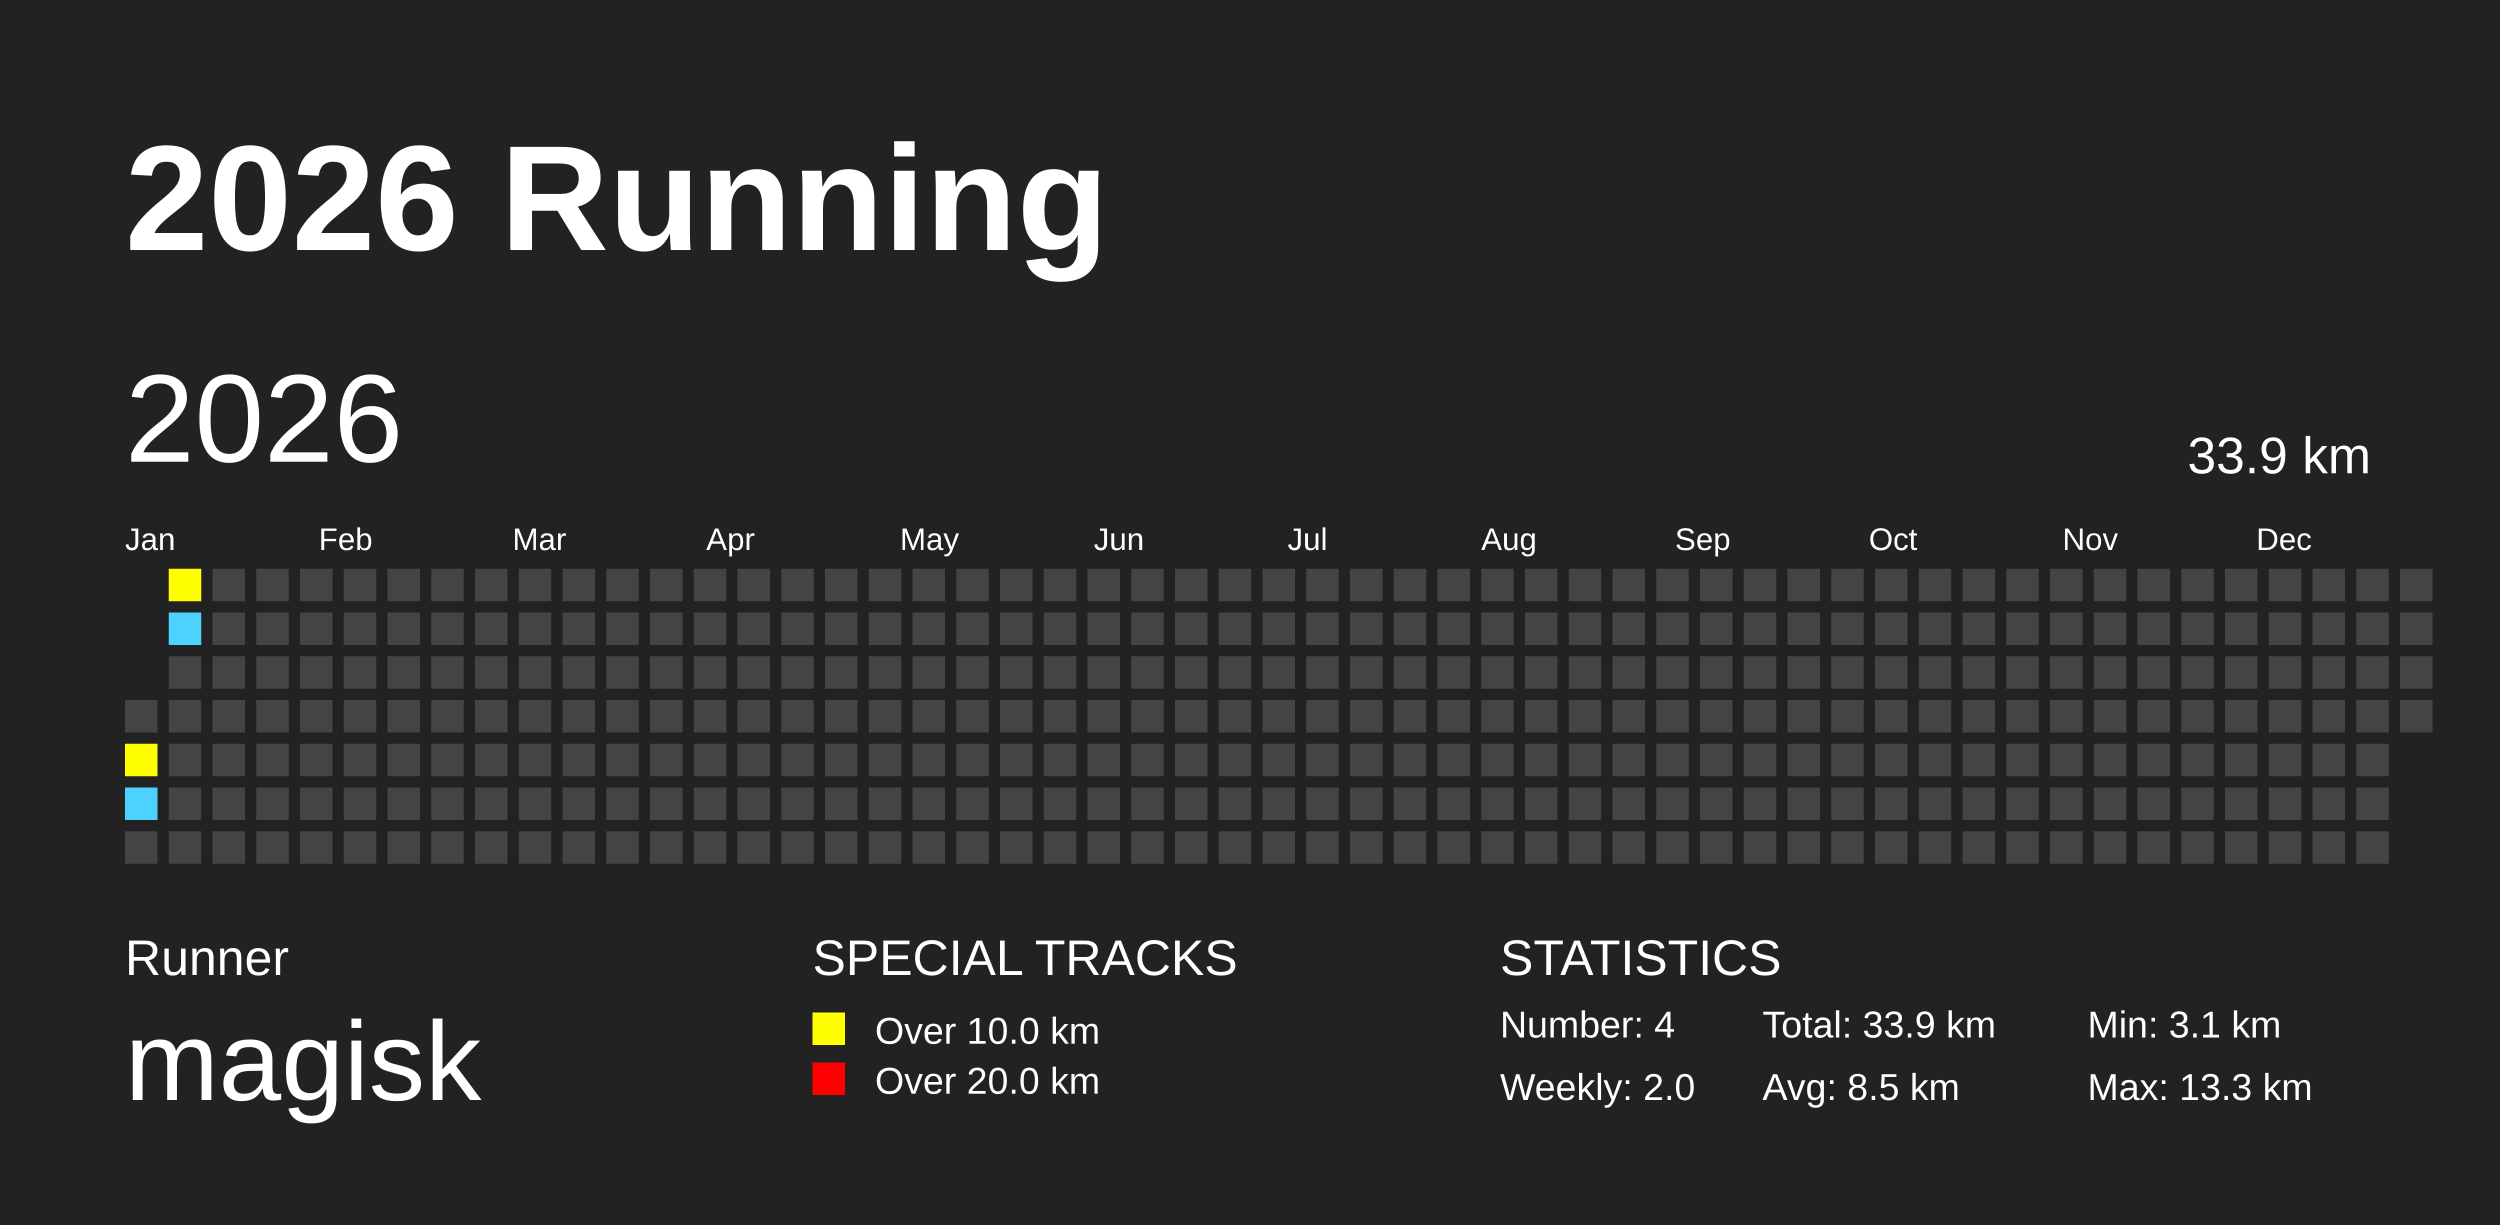
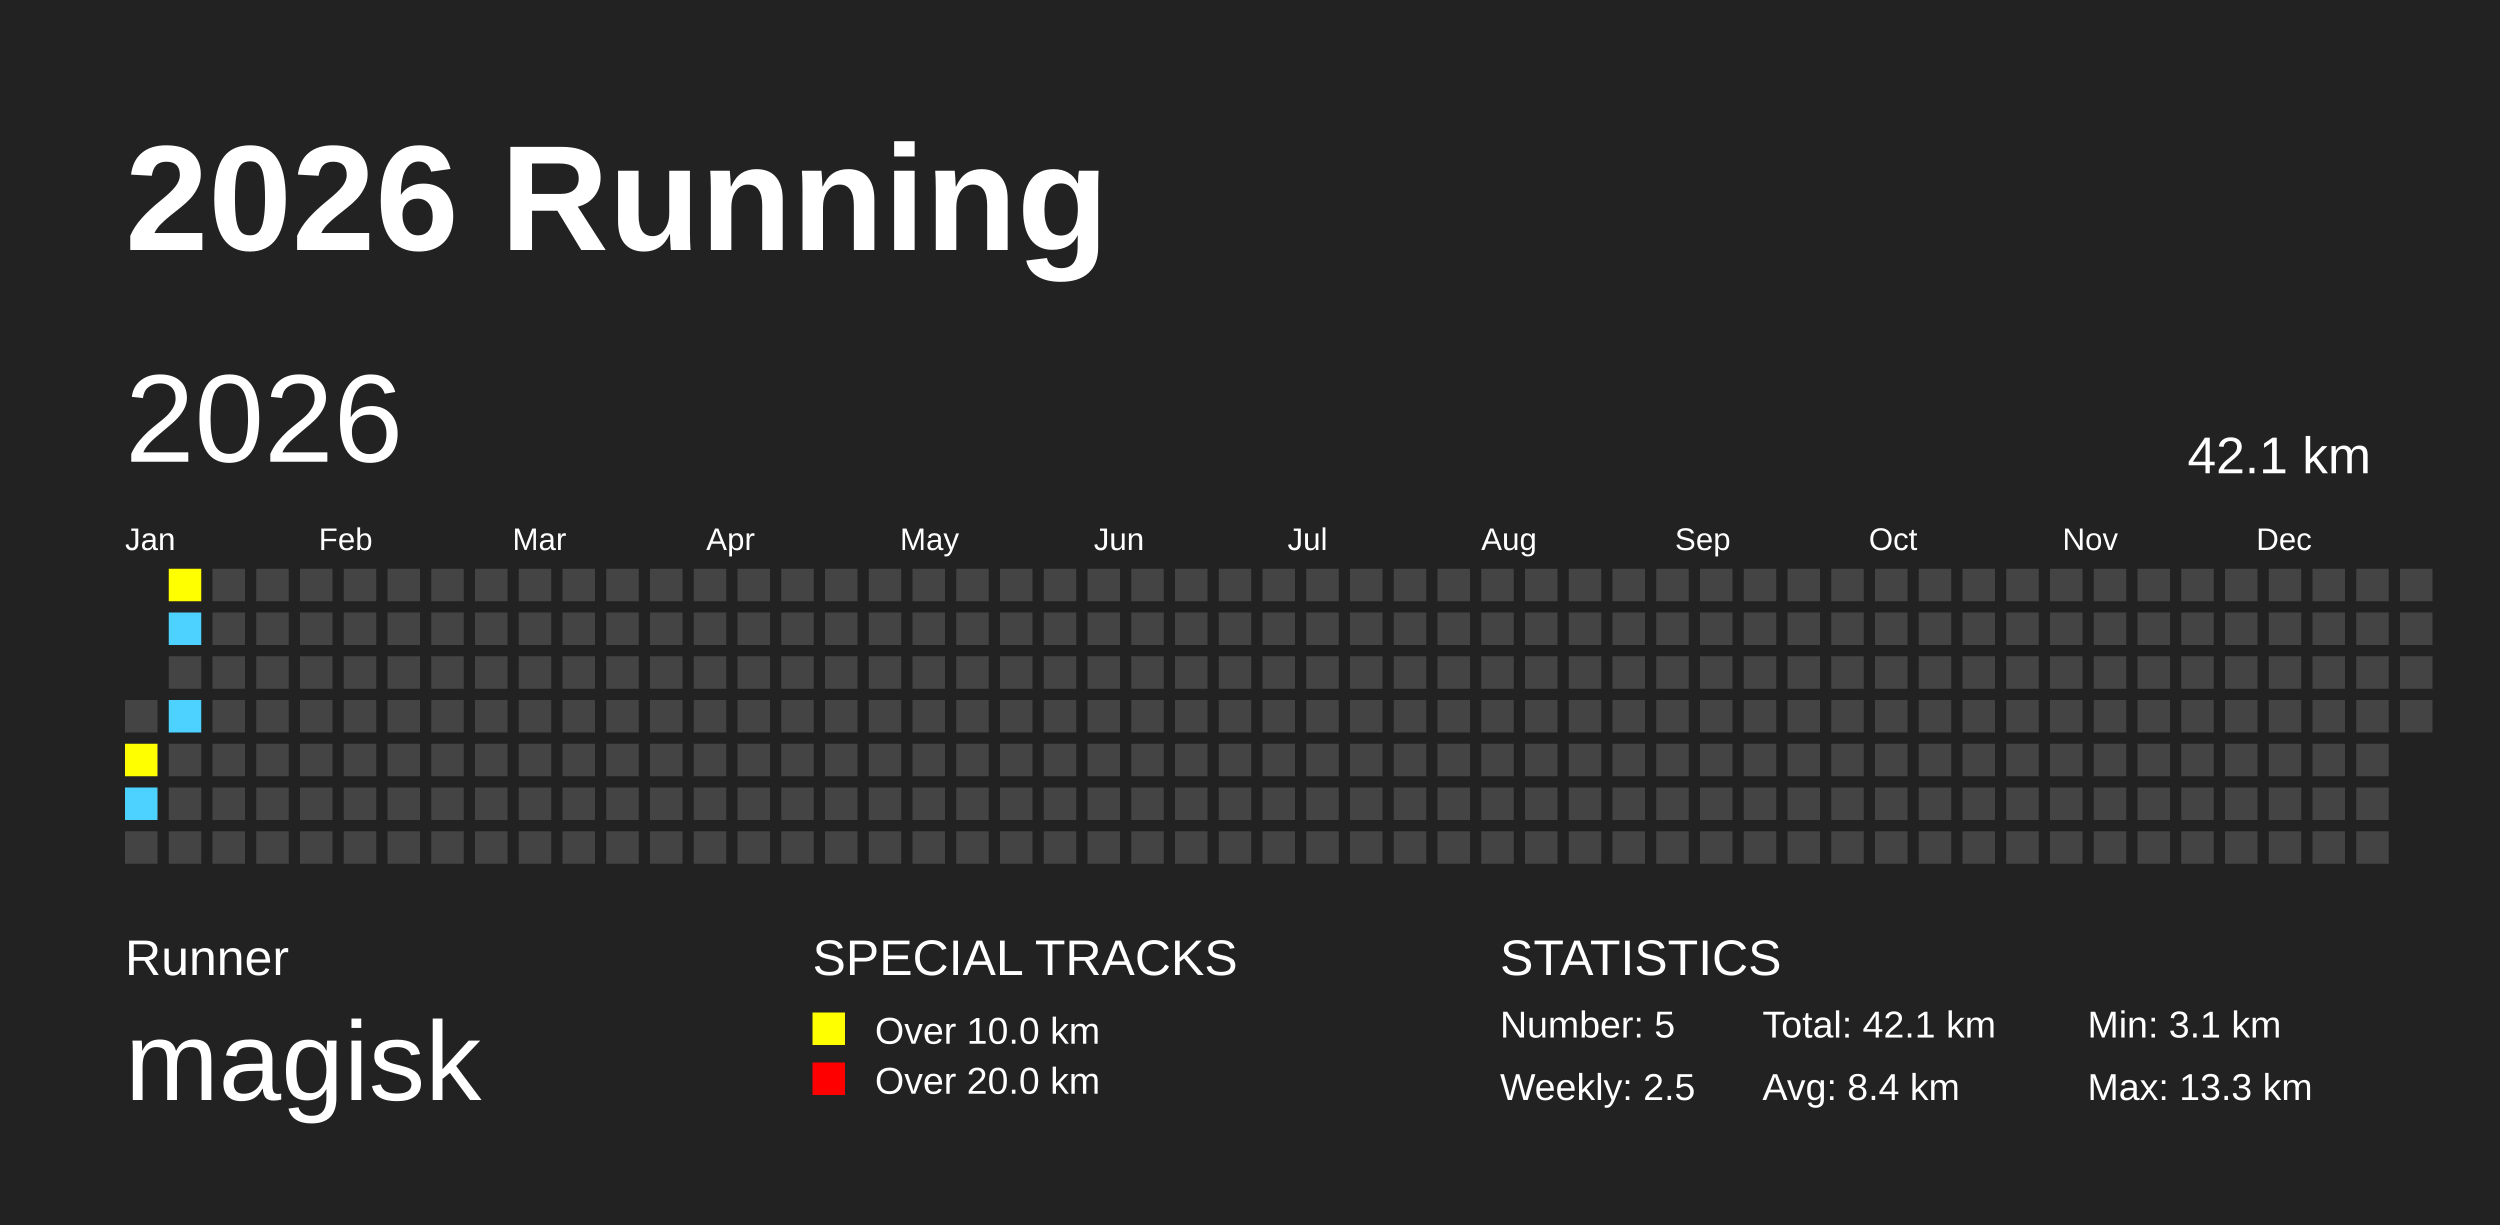
<svg xmlns="http://www.w3.org/2000/svg" baseProfile="full" height="98mm" version="1.1" viewBox="0,0,200,98" width="200mm">
  <defs />
  <rect fill="#222222" height="98" width="200" x="0" y="0" />
  <text fill="#FFFFFF" style="font-size:12px; font-family:Arial; font-weight:bold;" x="10" y="20">2026 Running</text>
  <text fill="#FFFFFF" style="font-size:4px; font-family:Arial" x="10" y="78">Runner</text>
  <text fill="#FFFFFF" style="font-size:9px; font-family:Arial" x="10" y="88">magisk</text>
  <text fill="#FFFFFF" style="font-size:4px; font-family:Arial" x="65" y="78">SPECIAL TRACKS</text>
  <rect fill="yellow" height="2.6" width="2.6" x="65" y="81" />
  <text fill="#FFFFFF" style="font-size:3px; font-family:Arial" x="70" y="83.5">Over 10.0 km</text>
  <rect fill="red" height="2.6" width="2.6" x="65" y="85" />
  <text fill="#FFFFFF" style="font-size:3px; font-family:Arial" x="70" y="87.5">Over 20.0 km</text>
  <text fill="#FFFFFF" style="font-size:4px; font-family:Arial" x="120" y="78">STATISTICS</text>
-   <text fill="#FFFFFF" style="font-size:3px; font-family:Arial" x="120" y="83">Number: 4</text>
-   <text fill="#FFFFFF" style="font-size:3px; font-family:Arial" x="120" y="88">Weekly: 2.0</text>
-   <text fill="#FFFFFF" style="font-size:3px; font-family:Arial" x="141" y="83">Total: 33.9 km</text>
-   <text fill="#FFFFFF" style="font-size:3px; font-family:Arial" x="141" y="88">Avg: 8.5 km</text>
+   <text fill="#FFFFFF" style="font-size:3px; font-family:Arial" x="120" y="83">Number: 5</text>
+   <text fill="#FFFFFF" style="font-size:3px; font-family:Arial" x="120" y="88">Weekly: 2.5</text>
+   <text fill="#FFFFFF" style="font-size:3px; font-family:Arial" x="141" y="83">Total: 42.1 km</text>
+   <text fill="#FFFFFF" style="font-size:3px; font-family:Arial" x="141" y="88">Avg: 8.4 km</text>
  <text fill="#FFFFFF" style="font-size:3px; font-family:Arial" x="167" y="83">Min: 3.1 km</text>
  <text fill="#FFFFFF" style="font-size:3px; font-family:Arial" x="167" y="88">Max: 13.3 km</text>
  <text dominant-baseline="hanging" fill="#FFFFFF" style="font-size:10.0px; font-family:Arial;" x="10" y="30">2026</text>
-   <text dominant-baseline="hanging" fill="#FFFFFF" style="font-size:4.125px; font-family:Arial;" x="175" y="35">33.9 km</text>
+   <text dominant-baseline="hanging" fill="#FFFFFF" style="font-size:4.125px; font-family:Arial;" x="175" y="35">42.1 km</text>
  <text fill="#FFFFFF" style="font-size:2.5px; font-family:Arial" x="10.0" y="44">Jan</text>
  <text fill="#FFFFFF" style="font-size:2.5px; font-family:Arial" x="25.5" y="44">Feb</text>
  <text fill="#FFFFFF" style="font-size:2.5px; font-family:Arial" x="41.0" y="44">Mar</text>
  <text fill="#FFFFFF" style="font-size:2.5px; font-family:Arial" x="56.5" y="44">Apr</text>
  <text fill="#FFFFFF" style="font-size:2.5px; font-family:Arial" x="72.0" y="44">May</text>
  <text fill="#FFFFFF" style="font-size:2.5px; font-family:Arial" x="87.5" y="44">Jun</text>
  <text fill="#FFFFFF" style="font-size:2.5px; font-family:Arial" x="103.0" y="44">Jul</text>
  <text fill="#FFFFFF" style="font-size:2.5px; font-family:Arial" x="118.5" y="44">Aug</text>
  <text fill="#FFFFFF" style="font-size:2.5px; font-family:Arial" x="134.0" y="44">Sep</text>
  <text fill="#FFFFFF" style="font-size:2.5px; font-family:Arial" x="149.5" y="44">Oct</text>
  <text fill="#FFFFFF" style="font-size:2.5px; font-family:Arial" x="165.0" y="44">Nov</text>
  <text fill="#FFFFFF" style="font-size:2.5px; font-family:Arial" x="180.5" y="44">Dec</text>
  <rect fill="#444444" height="2.6" width="2.6" x="10.0" y="56.0" />
  <rect fill="yellow" height="2.6" width="2.6" x="10.0" y="59.5" />
  <rect fill="#4DD2FF" height="2.6" width="2.6" x="10.0" y="63.0" />
  <rect fill="#444444" height="2.6" width="2.6" x="10.0" y="66.5" />
  <rect fill="yellow" height="2.6" width="2.6" x="13.5" y="45.5" />
  <rect fill="#4DD2FF" height="2.6" width="2.6" x="13.5" y="49.0" />
  <rect fill="#444444" height="2.6" width="2.6" x="13.5" y="52.5" />
-   <rect fill="#444444" height="2.6" width="2.6" x="13.5" y="56.0" />
+   <rect fill="#4DD2FF" height="2.6" width="2.6" x="13.5" y="56.0" />
  <rect fill="#444444" height="2.6" width="2.6" x="13.5" y="59.5" />
  <rect fill="#444444" height="2.6" width="2.6" x="13.5" y="63.0" />
  <rect fill="#444444" height="2.6" width="2.6" x="13.5" y="66.5" />
  <rect fill="#444444" height="2.6" width="2.6" x="17.0" y="45.5" />
  <rect fill="#444444" height="2.6" width="2.6" x="17.0" y="49.0" />
  <rect fill="#444444" height="2.6" width="2.6" x="17.0" y="52.5" />
  <rect fill="#444444" height="2.6" width="2.6" x="17.0" y="56.0" />
  <rect fill="#444444" height="2.6" width="2.6" x="17.0" y="59.5" />
  <rect fill="#444444" height="2.6" width="2.6" x="17.0" y="63.0" />
  <rect fill="#444444" height="2.6" width="2.6" x="17.0" y="66.5" />
  <rect fill="#444444" height="2.6" width="2.6" x="20.5" y="45.5" />
  <rect fill="#444444" height="2.6" width="2.6" x="20.5" y="49.0" />
  <rect fill="#444444" height="2.6" width="2.6" x="20.5" y="52.5" />
  <rect fill="#444444" height="2.6" width="2.6" x="20.5" y="56.0" />
  <rect fill="#444444" height="2.6" width="2.6" x="20.5" y="59.5" />
  <rect fill="#444444" height="2.6" width="2.6" x="20.5" y="63.0" />
  <rect fill="#444444" height="2.6" width="2.6" x="20.5" y="66.5" />
  <rect fill="#444444" height="2.6" width="2.6" x="24.0" y="45.5" />
  <rect fill="#444444" height="2.6" width="2.6" x="24.0" y="49.0" />
  <rect fill="#444444" height="2.6" width="2.6" x="24.0" y="52.5" />
  <rect fill="#444444" height="2.6" width="2.6" x="24.0" y="56.0" />
  <rect fill="#444444" height="2.6" width="2.6" x="24.0" y="59.5" />
  <rect fill="#444444" height="2.6" width="2.6" x="24.0" y="63.0" />
  <rect fill="#444444" height="2.6" width="2.6" x="24.0" y="66.5" />
  <rect fill="#444444" height="2.6" width="2.6" x="27.5" y="45.5" />
  <rect fill="#444444" height="2.6" width="2.6" x="27.5" y="49.0" />
  <rect fill="#444444" height="2.6" width="2.6" x="27.5" y="52.5" />
  <rect fill="#444444" height="2.6" width="2.6" x="27.5" y="56.0" />
  <rect fill="#444444" height="2.6" width="2.6" x="27.5" y="59.5" />
  <rect fill="#444444" height="2.6" width="2.6" x="27.5" y="63.0" />
  <rect fill="#444444" height="2.6" width="2.6" x="27.5" y="66.5" />
  <rect fill="#444444" height="2.6" width="2.6" x="31.0" y="45.5" />
  <rect fill="#444444" height="2.6" width="2.6" x="31.0" y="49.0" />
  <rect fill="#444444" height="2.6" width="2.6" x="31.0" y="52.5" />
  <rect fill="#444444" height="2.6" width="2.6" x="31.0" y="56.0" />
  <rect fill="#444444" height="2.6" width="2.6" x="31.0" y="59.5" />
  <rect fill="#444444" height="2.6" width="2.6" x="31.0" y="63.0" />
  <rect fill="#444444" height="2.6" width="2.6" x="31.0" y="66.5" />
  <rect fill="#444444" height="2.6" width="2.6" x="34.5" y="45.5" />
  <rect fill="#444444" height="2.6" width="2.6" x="34.5" y="49.0" />
  <rect fill="#444444" height="2.6" width="2.6" x="34.5" y="52.5" />
  <rect fill="#444444" height="2.6" width="2.6" x="34.5" y="56.0" />
  <rect fill="#444444" height="2.6" width="2.6" x="34.5" y="59.5" />
  <rect fill="#444444" height="2.6" width="2.6" x="34.5" y="63.0" />
  <rect fill="#444444" height="2.6" width="2.6" x="34.5" y="66.5" />
  <rect fill="#444444" height="2.6" width="2.6" x="38.0" y="45.5" />
  <rect fill="#444444" height="2.6" width="2.6" x="38.0" y="49.0" />
  <rect fill="#444444" height="2.6" width="2.6" x="38.0" y="52.5" />
  <rect fill="#444444" height="2.6" width="2.6" x="38.0" y="56.0" />
  <rect fill="#444444" height="2.6" width="2.6" x="38.0" y="59.5" />
  <rect fill="#444444" height="2.6" width="2.6" x="38.0" y="63.0" />
  <rect fill="#444444" height="2.6" width="2.6" x="38.0" y="66.5" />
  <rect fill="#444444" height="2.6" width="2.6" x="41.5" y="45.5" />
  <rect fill="#444444" height="2.6" width="2.6" x="41.5" y="49.0" />
  <rect fill="#444444" height="2.6" width="2.6" x="41.5" y="52.5" />
  <rect fill="#444444" height="2.6" width="2.6" x="41.5" y="56.0" />
  <rect fill="#444444" height="2.6" width="2.6" x="41.5" y="59.5" />
  <rect fill="#444444" height="2.6" width="2.6" x="41.5" y="63.0" />
  <rect fill="#444444" height="2.6" width="2.6" x="41.5" y="66.5" />
  <rect fill="#444444" height="2.6" width="2.6" x="45.0" y="45.5" />
  <rect fill="#444444" height="2.6" width="2.6" x="45.0" y="49.0" />
  <rect fill="#444444" height="2.6" width="2.6" x="45.0" y="52.5" />
  <rect fill="#444444" height="2.6" width="2.6" x="45.0" y="56.0" />
  <rect fill="#444444" height="2.6" width="2.6" x="45.0" y="59.5" />
  <rect fill="#444444" height="2.6" width="2.6" x="45.0" y="63.0" />
  <rect fill="#444444" height="2.6" width="2.6" x="45.0" y="66.5" />
  <rect fill="#444444" height="2.6" width="2.6" x="48.5" y="45.5" />
  <rect fill="#444444" height="2.6" width="2.6" x="48.5" y="49.0" />
  <rect fill="#444444" height="2.6" width="2.6" x="48.5" y="52.5" />
  <rect fill="#444444" height="2.6" width="2.6" x="48.5" y="56.0" />
  <rect fill="#444444" height="2.6" width="2.6" x="48.5" y="59.5" />
  <rect fill="#444444" height="2.6" width="2.6" x="48.5" y="63.0" />
  <rect fill="#444444" height="2.6" width="2.6" x="48.5" y="66.5" />
  <rect fill="#444444" height="2.6" width="2.6" x="52.0" y="45.5" />
  <rect fill="#444444" height="2.6" width="2.6" x="52.0" y="49.0" />
  <rect fill="#444444" height="2.6" width="2.6" x="52.0" y="52.5" />
  <rect fill="#444444" height="2.6" width="2.6" x="52.0" y="56.0" />
  <rect fill="#444444" height="2.6" width="2.6" x="52.0" y="59.5" />
  <rect fill="#444444" height="2.6" width="2.6" x="52.0" y="63.0" />
  <rect fill="#444444" height="2.6" width="2.6" x="52.0" y="66.5" />
  <rect fill="#444444" height="2.6" width="2.6" x="55.5" y="45.5" />
  <rect fill="#444444" height="2.6" width="2.6" x="55.5" y="49.0" />
  <rect fill="#444444" height="2.6" width="2.6" x="55.5" y="52.5" />
  <rect fill="#444444" height="2.6" width="2.6" x="55.5" y="56.0" />
  <rect fill="#444444" height="2.6" width="2.6" x="55.5" y="59.5" />
  <rect fill="#444444" height="2.6" width="2.6" x="55.5" y="63.0" />
  <rect fill="#444444" height="2.6" width="2.6" x="55.5" y="66.5" />
  <rect fill="#444444" height="2.6" width="2.6" x="59.0" y="45.5" />
  <rect fill="#444444" height="2.6" width="2.6" x="59.0" y="49.0" />
  <rect fill="#444444" height="2.6" width="2.6" x="59.0" y="52.5" />
  <rect fill="#444444" height="2.6" width="2.6" x="59.0" y="56.0" />
  <rect fill="#444444" height="2.6" width="2.6" x="59.0" y="59.5" />
  <rect fill="#444444" height="2.6" width="2.6" x="59.0" y="63.0" />
  <rect fill="#444444" height="2.6" width="2.6" x="59.0" y="66.5" />
  <rect fill="#444444" height="2.6" width="2.6" x="62.5" y="45.5" />
  <rect fill="#444444" height="2.6" width="2.6" x="62.5" y="49.0" />
  <rect fill="#444444" height="2.6" width="2.6" x="62.5" y="52.5" />
  <rect fill="#444444" height="2.6" width="2.6" x="62.5" y="56.0" />
  <rect fill="#444444" height="2.6" width="2.6" x="62.5" y="59.5" />
  <rect fill="#444444" height="2.6" width="2.6" x="62.5" y="63.0" />
  <rect fill="#444444" height="2.6" width="2.6" x="62.5" y="66.5" />
  <rect fill="#444444" height="2.6" width="2.6" x="66.0" y="45.5" />
  <rect fill="#444444" height="2.6" width="2.6" x="66.0" y="49.0" />
  <rect fill="#444444" height="2.6" width="2.6" x="66.0" y="52.5" />
  <rect fill="#444444" height="2.6" width="2.6" x="66.0" y="56.0" />
  <rect fill="#444444" height="2.6" width="2.6" x="66.0" y="59.5" />
  <rect fill="#444444" height="2.6" width="2.6" x="66.0" y="63.0" />
  <rect fill="#444444" height="2.6" width="2.6" x="66.0" y="66.5" />
  <rect fill="#444444" height="2.6" width="2.6" x="69.5" y="45.5" />
  <rect fill="#444444" height="2.6" width="2.6" x="69.5" y="49.0" />
  <rect fill="#444444" height="2.6" width="2.6" x="69.5" y="52.5" />
  <rect fill="#444444" height="2.6" width="2.6" x="69.5" y="56.0" />
  <rect fill="#444444" height="2.6" width="2.6" x="69.5" y="59.5" />
  <rect fill="#444444" height="2.6" width="2.6" x="69.5" y="63.0" />
  <rect fill="#444444" height="2.6" width="2.6" x="69.5" y="66.5" />
  <rect fill="#444444" height="2.6" width="2.6" x="73.0" y="45.5" />
  <rect fill="#444444" height="2.6" width="2.6" x="73.0" y="49.0" />
  <rect fill="#444444" height="2.6" width="2.6" x="73.0" y="52.5" />
  <rect fill="#444444" height="2.6" width="2.6" x="73.0" y="56.0" />
  <rect fill="#444444" height="2.6" width="2.6" x="73.0" y="59.5" />
  <rect fill="#444444" height="2.6" width="2.6" x="73.0" y="63.0" />
  <rect fill="#444444" height="2.6" width="2.6" x="73.0" y="66.5" />
  <rect fill="#444444" height="2.6" width="2.6" x="76.5" y="45.5" />
  <rect fill="#444444" height="2.6" width="2.6" x="76.5" y="49.0" />
  <rect fill="#444444" height="2.6" width="2.6" x="76.5" y="52.5" />
  <rect fill="#444444" height="2.6" width="2.6" x="76.5" y="56.0" />
  <rect fill="#444444" height="2.6" width="2.6" x="76.5" y="59.5" />
  <rect fill="#444444" height="2.6" width="2.6" x="76.5" y="63.0" />
  <rect fill="#444444" height="2.6" width="2.6" x="76.5" y="66.5" />
  <rect fill="#444444" height="2.6" width="2.6" x="80.0" y="45.5" />
  <rect fill="#444444" height="2.6" width="2.6" x="80.0" y="49.0" />
  <rect fill="#444444" height="2.6" width="2.6" x="80.0" y="52.5" />
  <rect fill="#444444" height="2.6" width="2.6" x="80.0" y="56.0" />
  <rect fill="#444444" height="2.6" width="2.6" x="80.0" y="59.5" />
  <rect fill="#444444" height="2.6" width="2.6" x="80.0" y="63.0" />
  <rect fill="#444444" height="2.6" width="2.6" x="80.0" y="66.5" />
  <rect fill="#444444" height="2.6" width="2.6" x="83.5" y="45.5" />
  <rect fill="#444444" height="2.6" width="2.6" x="83.5" y="49.0" />
  <rect fill="#444444" height="2.6" width="2.6" x="83.5" y="52.5" />
  <rect fill="#444444" height="2.6" width="2.6" x="83.5" y="56.0" />
  <rect fill="#444444" height="2.6" width="2.6" x="83.5" y="59.5" />
  <rect fill="#444444" height="2.6" width="2.6" x="83.5" y="63.0" />
  <rect fill="#444444" height="2.6" width="2.6" x="83.5" y="66.5" />
  <rect fill="#444444" height="2.6" width="2.6" x="87.0" y="45.5" />
  <rect fill="#444444" height="2.6" width="2.6" x="87.0" y="49.0" />
  <rect fill="#444444" height="2.6" width="2.6" x="87.0" y="52.5" />
  <rect fill="#444444" height="2.6" width="2.6" x="87.0" y="56.0" />
  <rect fill="#444444" height="2.6" width="2.6" x="87.0" y="59.5" />
  <rect fill="#444444" height="2.6" width="2.6" x="87.0" y="63.0" />
  <rect fill="#444444" height="2.6" width="2.6" x="87.0" y="66.5" />
  <rect fill="#444444" height="2.6" width="2.6" x="90.5" y="45.5" />
  <rect fill="#444444" height="2.6" width="2.6" x="90.5" y="49.0" />
  <rect fill="#444444" height="2.6" width="2.6" x="90.5" y="52.5" />
  <rect fill="#444444" height="2.6" width="2.6" x="90.5" y="56.0" />
  <rect fill="#444444" height="2.6" width="2.6" x="90.5" y="59.5" />
  <rect fill="#444444" height="2.6" width="2.6" x="90.5" y="63.0" />
  <rect fill="#444444" height="2.6" width="2.6" x="90.5" y="66.5" />
  <rect fill="#444444" height="2.6" width="2.6" x="94.0" y="45.5" />
  <rect fill="#444444" height="2.6" width="2.6" x="94.0" y="49.0" />
  <rect fill="#444444" height="2.6" width="2.6" x="94.0" y="52.5" />
  <rect fill="#444444" height="2.6" width="2.6" x="94.0" y="56.0" />
  <rect fill="#444444" height="2.6" width="2.6" x="94.0" y="59.5" />
  <rect fill="#444444" height="2.6" width="2.6" x="94.0" y="63.0" />
  <rect fill="#444444" height="2.6" width="2.6" x="94.0" y="66.5" />
  <rect fill="#444444" height="2.6" width="2.6" x="97.5" y="45.5" />
  <rect fill="#444444" height="2.6" width="2.6" x="97.5" y="49.0" />
  <rect fill="#444444" height="2.6" width="2.6" x="97.5" y="52.5" />
  <rect fill="#444444" height="2.6" width="2.6" x="97.5" y="56.0" />
  <rect fill="#444444" height="2.6" width="2.6" x="97.5" y="59.5" />
  <rect fill="#444444" height="2.6" width="2.6" x="97.5" y="63.0" />
  <rect fill="#444444" height="2.6" width="2.6" x="97.5" y="66.5" />
  <rect fill="#444444" height="2.6" width="2.6" x="101.0" y="45.5" />
  <rect fill="#444444" height="2.6" width="2.6" x="101.0" y="49.0" />
  <rect fill="#444444" height="2.6" width="2.6" x="101.0" y="52.5" />
  <rect fill="#444444" height="2.6" width="2.6" x="101.0" y="56.0" />
  <rect fill="#444444" height="2.6" width="2.6" x="101.0" y="59.5" />
  <rect fill="#444444" height="2.6" width="2.6" x="101.0" y="63.0" />
  <rect fill="#444444" height="2.6" width="2.6" x="101.0" y="66.5" />
  <rect fill="#444444" height="2.6" width="2.6" x="104.5" y="45.5" />
  <rect fill="#444444" height="2.6" width="2.6" x="104.5" y="49.0" />
  <rect fill="#444444" height="2.6" width="2.6" x="104.5" y="52.5" />
  <rect fill="#444444" height="2.6" width="2.6" x="104.5" y="56.0" />
  <rect fill="#444444" height="2.6" width="2.6" x="104.5" y="59.5" />
  <rect fill="#444444" height="2.6" width="2.6" x="104.5" y="63.0" />
  <rect fill="#444444" height="2.6" width="2.6" x="104.5" y="66.5" />
  <rect fill="#444444" height="2.6" width="2.6" x="108.0" y="45.5" />
  <rect fill="#444444" height="2.6" width="2.6" x="108.0" y="49.0" />
  <rect fill="#444444" height="2.6" width="2.6" x="108.0" y="52.5" />
  <rect fill="#444444" height="2.6" width="2.6" x="108.0" y="56.0" />
  <rect fill="#444444" height="2.6" width="2.6" x="108.0" y="59.5" />
  <rect fill="#444444" height="2.6" width="2.6" x="108.0" y="63.0" />
  <rect fill="#444444" height="2.6" width="2.6" x="108.0" y="66.5" />
  <rect fill="#444444" height="2.6" width="2.6" x="111.5" y="45.5" />
  <rect fill="#444444" height="2.6" width="2.6" x="111.5" y="49.0" />
  <rect fill="#444444" height="2.6" width="2.6" x="111.5" y="52.5" />
  <rect fill="#444444" height="2.6" width="2.6" x="111.5" y="56.0" />
  <rect fill="#444444" height="2.6" width="2.6" x="111.5" y="59.5" />
  <rect fill="#444444" height="2.6" width="2.6" x="111.5" y="63.0" />
  <rect fill="#444444" height="2.6" width="2.6" x="111.5" y="66.5" />
  <rect fill="#444444" height="2.6" width="2.6" x="115.0" y="45.5" />
  <rect fill="#444444" height="2.6" width="2.6" x="115.0" y="49.0" />
  <rect fill="#444444" height="2.6" width="2.6" x="115.0" y="52.5" />
  <rect fill="#444444" height="2.6" width="2.6" x="115.0" y="56.0" />
  <rect fill="#444444" height="2.6" width="2.6" x="115.0" y="59.5" />
  <rect fill="#444444" height="2.6" width="2.6" x="115.0" y="63.0" />
  <rect fill="#444444" height="2.6" width="2.6" x="115.0" y="66.5" />
  <rect fill="#444444" height="2.6" width="2.6" x="118.5" y="45.5" />
  <rect fill="#444444" height="2.6" width="2.6" x="118.5" y="49.0" />
  <rect fill="#444444" height="2.6" width="2.6" x="118.5" y="52.5" />
  <rect fill="#444444" height="2.6" width="2.6" x="118.5" y="56.0" />
  <rect fill="#444444" height="2.6" width="2.6" x="118.5" y="59.5" />
  <rect fill="#444444" height="2.6" width="2.6" x="118.5" y="63.0" />
  <rect fill="#444444" height="2.6" width="2.6" x="118.5" y="66.5" />
  <rect fill="#444444" height="2.6" width="2.6" x="122.0" y="45.5" />
  <rect fill="#444444" height="2.6" width="2.6" x="122.0" y="49.0" />
  <rect fill="#444444" height="2.6" width="2.6" x="122.0" y="52.5" />
  <rect fill="#444444" height="2.6" width="2.6" x="122.0" y="56.0" />
  <rect fill="#444444" height="2.6" width="2.6" x="122.0" y="59.5" />
  <rect fill="#444444" height="2.6" width="2.6" x="122.0" y="63.0" />
  <rect fill="#444444" height="2.6" width="2.6" x="122.0" y="66.5" />
  <rect fill="#444444" height="2.6" width="2.6" x="125.5" y="45.5" />
  <rect fill="#444444" height="2.6" width="2.6" x="125.5" y="49.0" />
  <rect fill="#444444" height="2.6" width="2.6" x="125.5" y="52.5" />
  <rect fill="#444444" height="2.6" width="2.6" x="125.5" y="56.0" />
  <rect fill="#444444" height="2.6" width="2.6" x="125.5" y="59.5" />
  <rect fill="#444444" height="2.6" width="2.6" x="125.5" y="63.0" />
  <rect fill="#444444" height="2.6" width="2.6" x="125.5" y="66.5" />
  <rect fill="#444444" height="2.6" width="2.6" x="129.0" y="45.5" />
  <rect fill="#444444" height="2.6" width="2.6" x="129.0" y="49.0" />
  <rect fill="#444444" height="2.6" width="2.6" x="129.0" y="52.5" />
  <rect fill="#444444" height="2.6" width="2.6" x="129.0" y="56.0" />
  <rect fill="#444444" height="2.6" width="2.6" x="129.0" y="59.5" />
  <rect fill="#444444" height="2.6" width="2.6" x="129.0" y="63.0" />
  <rect fill="#444444" height="2.6" width="2.6" x="129.0" y="66.5" />
  <rect fill="#444444" height="2.6" width="2.6" x="132.5" y="45.5" />
  <rect fill="#444444" height="2.6" width="2.6" x="132.5" y="49.0" />
  <rect fill="#444444" height="2.6" width="2.6" x="132.5" y="52.5" />
  <rect fill="#444444" height="2.6" width="2.6" x="132.5" y="56.0" />
  <rect fill="#444444" height="2.6" width="2.6" x="132.5" y="59.5" />
  <rect fill="#444444" height="2.6" width="2.6" x="132.5" y="63.0" />
  <rect fill="#444444" height="2.6" width="2.6" x="132.5" y="66.5" />
  <rect fill="#444444" height="2.6" width="2.6" x="136.0" y="45.5" />
  <rect fill="#444444" height="2.6" width="2.6" x="136.0" y="49.0" />
  <rect fill="#444444" height="2.6" width="2.6" x="136.0" y="52.5" />
  <rect fill="#444444" height="2.6" width="2.6" x="136.0" y="56.0" />
  <rect fill="#444444" height="2.6" width="2.6" x="136.0" y="59.5" />
  <rect fill="#444444" height="2.6" width="2.6" x="136.0" y="63.0" />
  <rect fill="#444444" height="2.6" width="2.6" x="136.0" y="66.5" />
  <rect fill="#444444" height="2.6" width="2.6" x="139.5" y="45.5" />
  <rect fill="#444444" height="2.6" width="2.6" x="139.5" y="49.0" />
  <rect fill="#444444" height="2.6" width="2.6" x="139.5" y="52.5" />
  <rect fill="#444444" height="2.6" width="2.6" x="139.5" y="56.0" />
  <rect fill="#444444" height="2.6" width="2.6" x="139.5" y="59.5" />
  <rect fill="#444444" height="2.6" width="2.6" x="139.5" y="63.0" />
  <rect fill="#444444" height="2.6" width="2.6" x="139.5" y="66.5" />
  <rect fill="#444444" height="2.6" width="2.6" x="143.0" y="45.5" />
  <rect fill="#444444" height="2.6" width="2.6" x="143.0" y="49.0" />
  <rect fill="#444444" height="2.6" width="2.6" x="143.0" y="52.5" />
  <rect fill="#444444" height="2.6" width="2.6" x="143.0" y="56.0" />
  <rect fill="#444444" height="2.6" width="2.6" x="143.0" y="59.5" />
  <rect fill="#444444" height="2.6" width="2.6" x="143.0" y="63.0" />
  <rect fill="#444444" height="2.6" width="2.6" x="143.0" y="66.5" />
  <rect fill="#444444" height="2.6" width="2.6" x="146.5" y="45.5" />
  <rect fill="#444444" height="2.6" width="2.6" x="146.5" y="49.0" />
  <rect fill="#444444" height="2.6" width="2.6" x="146.5" y="52.5" />
  <rect fill="#444444" height="2.6" width="2.6" x="146.5" y="56.0" />
  <rect fill="#444444" height="2.6" width="2.6" x="146.5" y="59.5" />
  <rect fill="#444444" height="2.6" width="2.6" x="146.5" y="63.0" />
  <rect fill="#444444" height="2.6" width="2.6" x="146.5" y="66.5" />
  <rect fill="#444444" height="2.6" width="2.6" x="150.0" y="45.5" />
  <rect fill="#444444" height="2.6" width="2.6" x="150.0" y="49.0" />
  <rect fill="#444444" height="2.6" width="2.6" x="150.0" y="52.5" />
  <rect fill="#444444" height="2.6" width="2.6" x="150.0" y="56.0" />
  <rect fill="#444444" height="2.6" width="2.6" x="150.0" y="59.5" />
  <rect fill="#444444" height="2.6" width="2.6" x="150.0" y="63.0" />
  <rect fill="#444444" height="2.6" width="2.6" x="150.0" y="66.5" />
  <rect fill="#444444" height="2.6" width="2.6" x="153.5" y="45.5" />
  <rect fill="#444444" height="2.6" width="2.6" x="153.5" y="49.0" />
  <rect fill="#444444" height="2.6" width="2.6" x="153.5" y="52.5" />
  <rect fill="#444444" height="2.6" width="2.6" x="153.5" y="56.0" />
  <rect fill="#444444" height="2.6" width="2.6" x="153.5" y="59.5" />
  <rect fill="#444444" height="2.6" width="2.6" x="153.5" y="63.0" />
  <rect fill="#444444" height="2.6" width="2.6" x="153.5" y="66.5" />
  <rect fill="#444444" height="2.6" width="2.6" x="157.0" y="45.5" />
  <rect fill="#444444" height="2.6" width="2.6" x="157.0" y="49.0" />
  <rect fill="#444444" height="2.6" width="2.6" x="157.0" y="52.5" />
  <rect fill="#444444" height="2.6" width="2.6" x="157.0" y="56.0" />
  <rect fill="#444444" height="2.6" width="2.6" x="157.0" y="59.5" />
  <rect fill="#444444" height="2.6" width="2.6" x="157.0" y="63.0" />
  <rect fill="#444444" height="2.6" width="2.6" x="157.0" y="66.5" />
  <rect fill="#444444" height="2.6" width="2.6" x="160.5" y="45.5" />
  <rect fill="#444444" height="2.6" width="2.6" x="160.5" y="49.0" />
  <rect fill="#444444" height="2.6" width="2.6" x="160.5" y="52.5" />
  <rect fill="#444444" height="2.6" width="2.6" x="160.5" y="56.0" />
  <rect fill="#444444" height="2.6" width="2.6" x="160.5" y="59.5" />
  <rect fill="#444444" height="2.6" width="2.6" x="160.5" y="63.0" />
  <rect fill="#444444" height="2.6" width="2.6" x="160.5" y="66.5" />
  <rect fill="#444444" height="2.6" width="2.6" x="164.0" y="45.5" />
  <rect fill="#444444" height="2.6" width="2.6" x="164.0" y="49.0" />
  <rect fill="#444444" height="2.6" width="2.6" x="164.0" y="52.5" />
  <rect fill="#444444" height="2.6" width="2.6" x="164.0" y="56.0" />
  <rect fill="#444444" height="2.6" width="2.6" x="164.0" y="59.5" />
  <rect fill="#444444" height="2.6" width="2.6" x="164.0" y="63.0" />
  <rect fill="#444444" height="2.6" width="2.6" x="164.0" y="66.5" />
  <rect fill="#444444" height="2.6" width="2.6" x="167.5" y="45.5" />
  <rect fill="#444444" height="2.6" width="2.6" x="167.5" y="49.0" />
  <rect fill="#444444" height="2.6" width="2.6" x="167.5" y="52.5" />
  <rect fill="#444444" height="2.6" width="2.6" x="167.5" y="56.0" />
  <rect fill="#444444" height="2.6" width="2.6" x="167.5" y="59.5" />
  <rect fill="#444444" height="2.6" width="2.6" x="167.5" y="63.0" />
  <rect fill="#444444" height="2.6" width="2.6" x="167.5" y="66.5" />
  <rect fill="#444444" height="2.6" width="2.6" x="171.0" y="45.5" />
  <rect fill="#444444" height="2.6" width="2.6" x="171.0" y="49.0" />
  <rect fill="#444444" height="2.6" width="2.6" x="171.0" y="52.5" />
  <rect fill="#444444" height="2.6" width="2.6" x="171.0" y="56.0" />
  <rect fill="#444444" height="2.6" width="2.6" x="171.0" y="59.5" />
  <rect fill="#444444" height="2.6" width="2.6" x="171.0" y="63.0" />
  <rect fill="#444444" height="2.6" width="2.6" x="171.0" y="66.5" />
  <rect fill="#444444" height="2.6" width="2.6" x="174.5" y="45.5" />
  <rect fill="#444444" height="2.6" width="2.6" x="174.5" y="49.0" />
  <rect fill="#444444" height="2.6" width="2.6" x="174.5" y="52.5" />
  <rect fill="#444444" height="2.6" width="2.6" x="174.5" y="56.0" />
  <rect fill="#444444" height="2.6" width="2.6" x="174.5" y="59.5" />
  <rect fill="#444444" height="2.6" width="2.6" x="174.5" y="63.0" />
  <rect fill="#444444" height="2.6" width="2.6" x="174.5" y="66.5" />
  <rect fill="#444444" height="2.6" width="2.6" x="178.0" y="45.5" />
  <rect fill="#444444" height="2.6" width="2.6" x="178.0" y="49.0" />
  <rect fill="#444444" height="2.6" width="2.6" x="178.0" y="52.5" />
  <rect fill="#444444" height="2.6" width="2.6" x="178.0" y="56.0" />
  <rect fill="#444444" height="2.6" width="2.6" x="178.0" y="59.5" />
  <rect fill="#444444" height="2.6" width="2.6" x="178.0" y="63.0" />
  <rect fill="#444444" height="2.6" width="2.6" x="178.0" y="66.5" />
  <rect fill="#444444" height="2.6" width="2.6" x="181.5" y="45.5" />
  <rect fill="#444444" height="2.6" width="2.6" x="181.5" y="49.0" />
  <rect fill="#444444" height="2.6" width="2.6" x="181.5" y="52.5" />
  <rect fill="#444444" height="2.6" width="2.6" x="181.5" y="56.0" />
  <rect fill="#444444" height="2.6" width="2.6" x="181.5" y="59.5" />
  <rect fill="#444444" height="2.6" width="2.6" x="181.5" y="63.0" />
  <rect fill="#444444" height="2.6" width="2.6" x="181.5" y="66.5" />
  <rect fill="#444444" height="2.6" width="2.6" x="185.0" y="45.5" />
  <rect fill="#444444" height="2.6" width="2.6" x="185.0" y="49.0" />
  <rect fill="#444444" height="2.6" width="2.6" x="185.0" y="52.5" />
  <rect fill="#444444" height="2.6" width="2.6" x="185.0" y="56.0" />
  <rect fill="#444444" height="2.6" width="2.6" x="185.0" y="59.5" />
  <rect fill="#444444" height="2.6" width="2.6" x="185.0" y="63.0" />
  <rect fill="#444444" height="2.6" width="2.6" x="185.0" y="66.5" />
  <rect fill="#444444" height="2.6" width="2.6" x="188.5" y="45.5" />
  <rect fill="#444444" height="2.6" width="2.6" x="188.5" y="49.0" />
  <rect fill="#444444" height="2.6" width="2.6" x="188.5" y="52.5" />
  <rect fill="#444444" height="2.6" width="2.6" x="188.5" y="56.0" />
  <rect fill="#444444" height="2.6" width="2.6" x="188.5" y="59.5" />
  <rect fill="#444444" height="2.6" width="2.6" x="188.5" y="63.0" />
  <rect fill="#444444" height="2.6" width="2.6" x="188.5" y="66.5" />
  <rect fill="#444444" height="2.6" width="2.6" x="192.0" y="45.5" />
  <rect fill="#444444" height="2.6" width="2.6" x="192.0" y="49.0" />
  <rect fill="#444444" height="2.6" width="2.6" x="192.0" y="52.5" />
  <rect fill="#444444" height="2.6" width="2.6" x="192.0" y="56.0" />
</svg>
